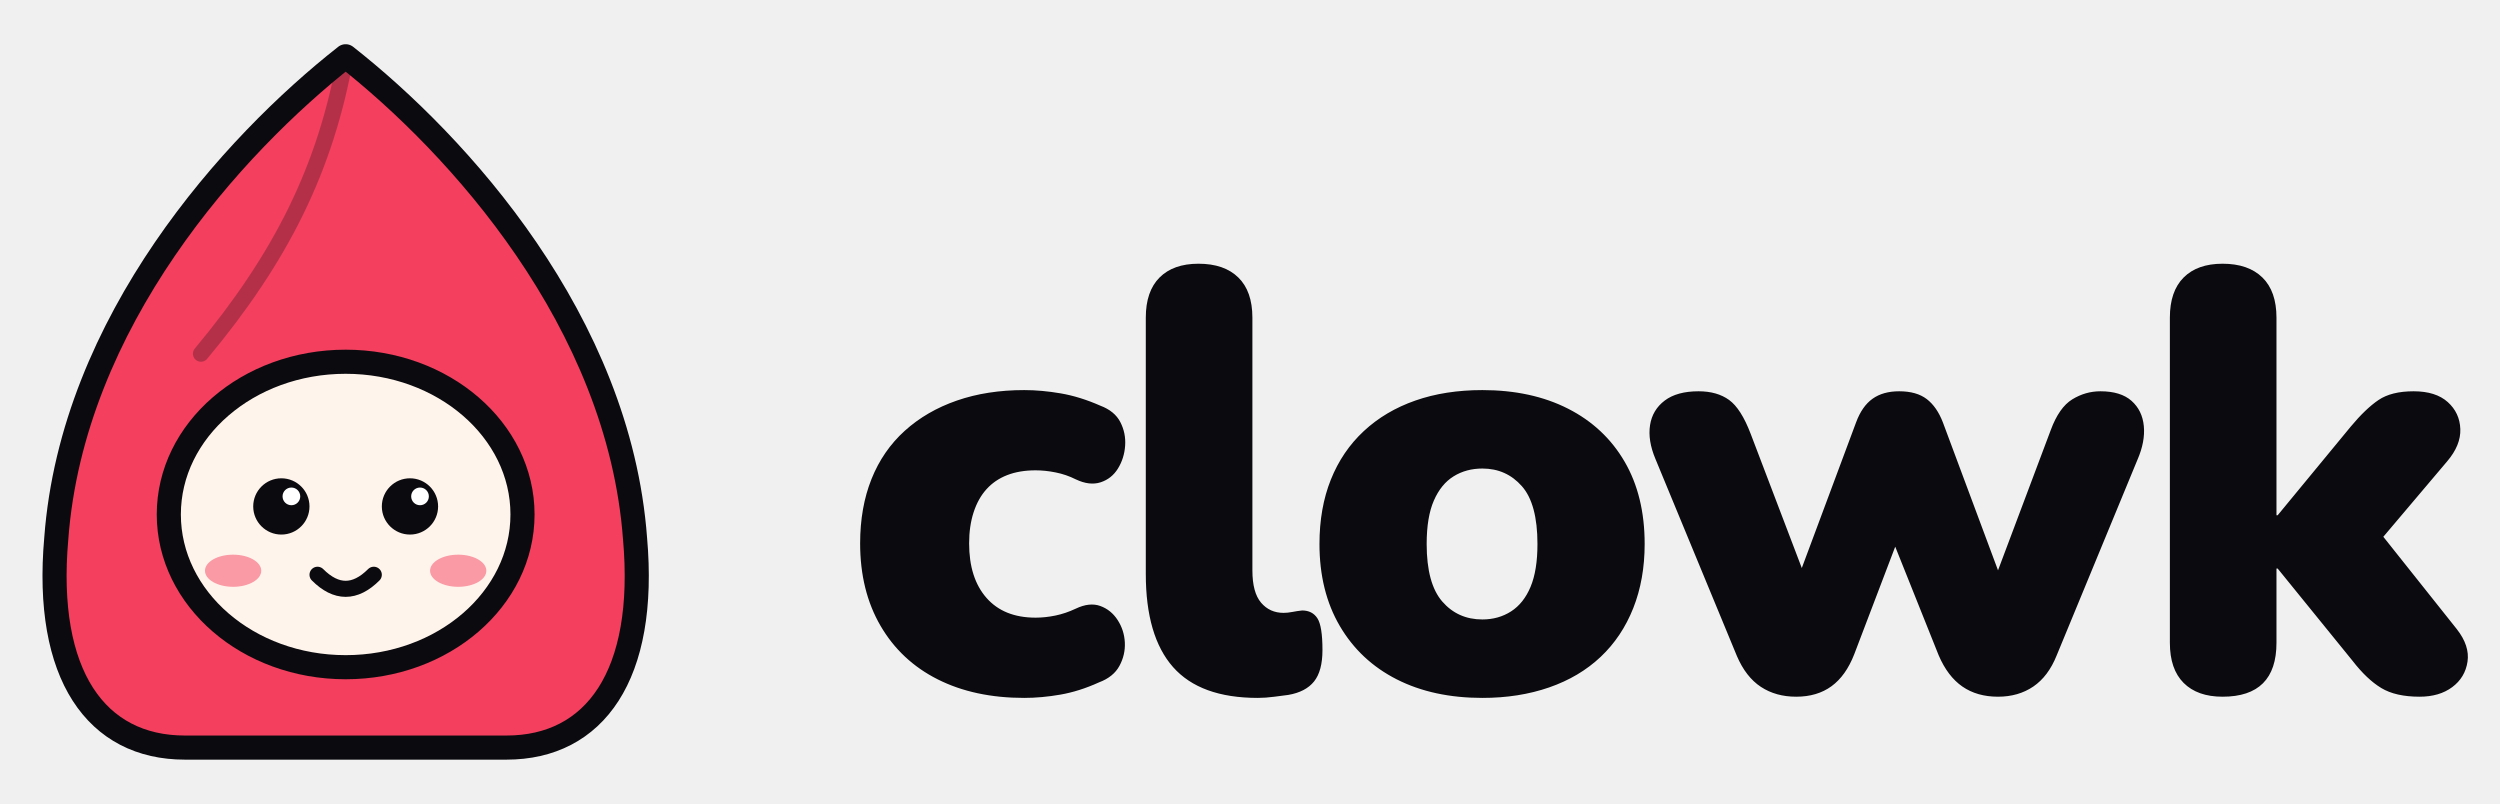
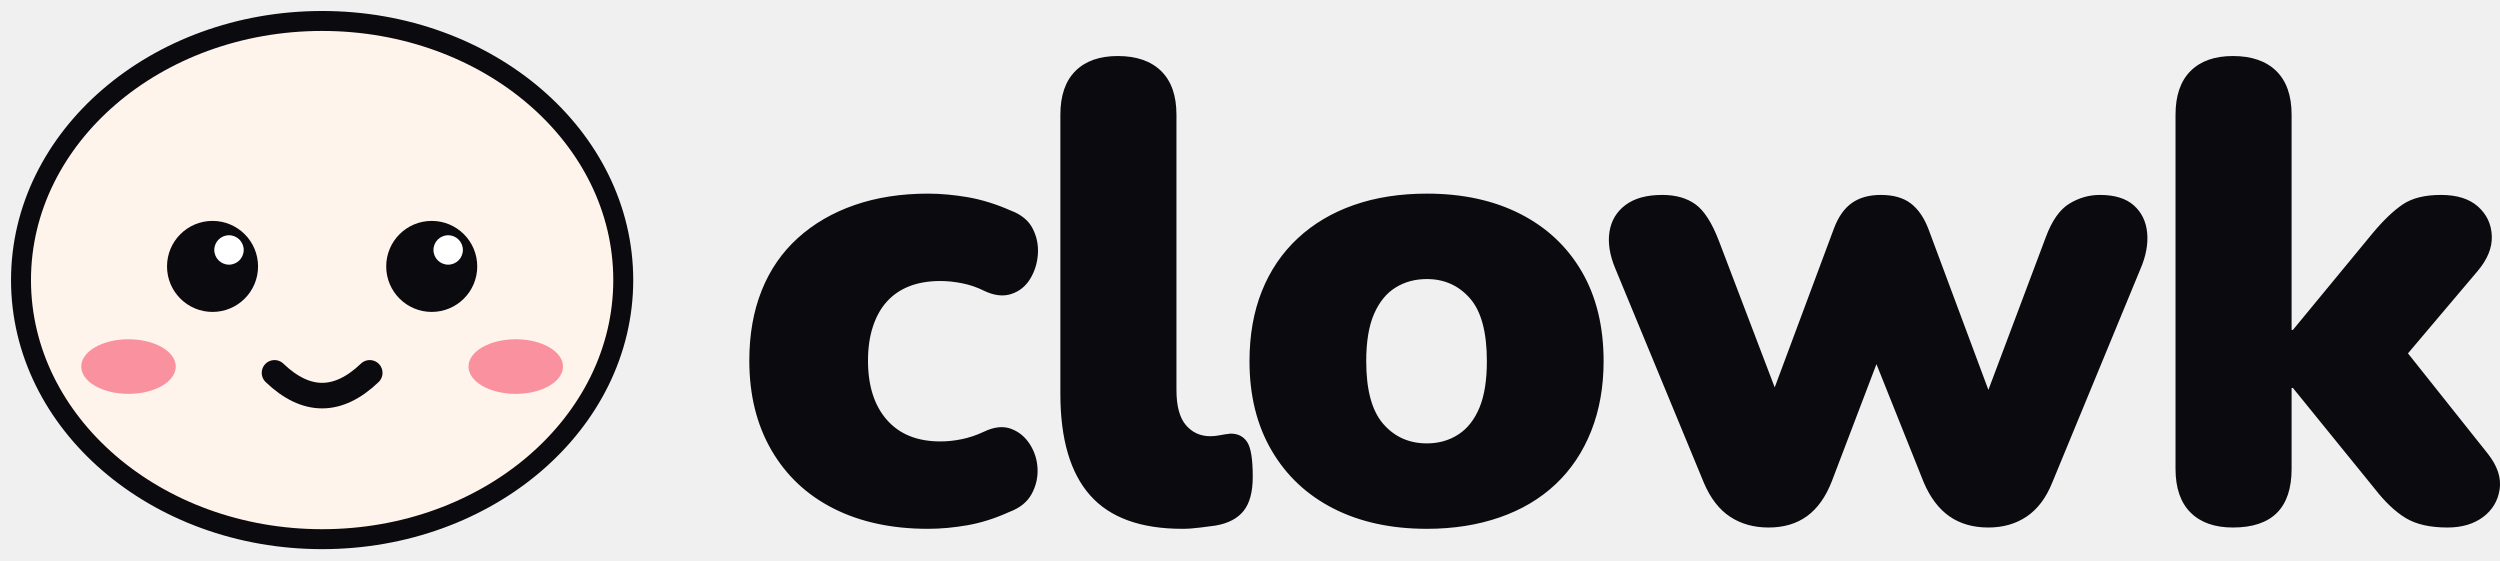
- <svg xmlns="http://www.w3.org/2000/svg" viewBox="14 0 622.0 200" role="img" aria-label="Clowk">
-   <g>
-     <path d="M100 14 C128 36 168 80 172 134 C175 168 162 186 140 186 L60 186 C38 186 25 168 28 134 C32 80 72 36 100 14 Z" fill="#F43F5E" stroke="#0B0B0F" stroke-width="6" stroke-linejoin="round" />
-     <path d="M100 14 C95 42 84 64 64 88" fill="none" stroke="#0B0B0F" stroke-width="4" stroke-linecap="round" opacity="0.28" />
-     <ellipse cx="100" cy="128" rx="44" ry="38" fill="#FFF4EC" stroke="#0B0B0F" stroke-width="6" />
-     <circle cx="84" cy="126" r="7" fill="#0B0B0F" />
-     <circle cx="116" cy="126" r="7" fill="#0B0B0F" />
-     <circle cx="86.5" cy="123.5" r="2.2" fill="#FFFFFF" />
-     <circle cx="118.5" cy="123.5" r="2.2" fill="#FFFFFF" />
-     <ellipse cx="72" cy="142" rx="7" ry="4" fill="#F43F5E" opacity="0.5" />
-     <ellipse cx="128" cy="142" rx="7" ry="4" fill="#F43F5E" opacity="0.5" />
-     <path d="M93 143 Q100 150 107 143" fill="none" stroke="#0B0B0F" stroke-width="4" stroke-linecap="round" />
+ <svg xmlns="http://www.w3.org/2000/svg" viewBox="0 -10.8 571.2 128.0" role="img" aria-label="Clowk">
+   <g transform="translate(73.60 53.19) scale(0.8)">
+     <ellipse cx="0" cy="0" rx="86" ry="74" fill="#FFF4EC" stroke="#0B0B0F" stroke-width="5.7" />
+     <circle cx="-31.3" cy="-3.9" r="13" fill="#0B0B0F" />
+     <circle cx="31.3" cy="-3.9" r="13" fill="#0B0B0F" />
+     <circle cx="-26.6" cy="-8.6" r="4.2" fill="#FFFFFF" />
+     <circle cx="36" cy="-8.6" r="4.2" fill="#FFFFFF" />
+     <ellipse cx="-55.3" cy="24.7" rx="13.5" ry="7.8" fill="#F43F5E" opacity="0.55" />
+     <ellipse cx="55.3" cy="24.7" rx="13.5" ry="7.8" fill="#F43F5E" opacity="0.55" />
+     <path d="M-13.6 26.5 Q0 39.5 13.6 26.5" fill="none" stroke="#0B0B0F" stroke-width="7.3" stroke-linecap="round" />
  </g>
-   <path transform="translate(223.68 172) scale(0.149)" fill="#0B0B0F" d="M303.0 11Q220.0 11 158.5 -20.0Q97.0 -51 63.0 -109.5Q29.0 -168 29.0 -247Q29.0 -307 48.0 -354.5Q67.0 -402 103.5 -435.0Q140.0 -468 190.5 -485.5Q241.0 -503 303.0 -503Q332.0 -503 364.0 -497.5Q396.0 -492 430.0 -477Q454.0 -468 463.5 -449.5Q473.0 -431 471.5 -410.0Q470.0 -389 459.5 -372.0Q449.0 -355 430.5 -349.0Q412.0 -343 389.0 -354Q373.0 -362 355.5 -365.5Q338.0 -369 322.0 -369Q295.0 -369 274.5 -361.0Q254.0 -353 240.0 -337.5Q226.0 -322 218.5 -299.0Q211.0 -276 211.0 -247Q211.0 -189 240.0 -156.0Q269.0 -123 322.0 -123Q338.0 -123 355.0 -126.5Q372.0 -130 389.0 -138Q412.0 -149 430.0 -142.5Q448.0 -136 459.0 -119.0Q470.0 -102 471.0 -81.5Q472.0 -61 462.0 -42.5Q452.0 -24 428.0 -15Q395.0 0 363.5 5.5Q332.0 11 303.0 11ZM693.0 11Q597.0 11 551.5 -40.5Q506.0 -92 506.0 -196V-624Q506.0 -668 529.0 -691.0Q552.0 -714 594.0 -714Q637.0 -714 660.5 -691.0Q684.0 -668 684.0 -624V-202Q684.0 -165 698.5 -148.0Q713.0 -131 736.0 -131Q743.0 -131 750.5 -132.5Q758.0 -134 767.0 -135Q784.0 -135 792.5 -122.0Q801.0 -109 801.0 -69Q801.0 -34 787.0 -16.5Q773.0 1 744.0 6Q736.0 7 721.0 9.0Q706.0 11 693.0 11ZM1068.0 11Q986.0 11 925.0 -20.0Q864.0 -51 830.0 -109.0Q796.0 -167 796.0 -246Q796.0 -306 815.0 -353.5Q834.0 -401 870.0 -434.5Q906.0 -468 956.0 -485.5Q1006.0 -503 1068.0 -503Q1150.0 -503 1211.0 -472.0Q1272.0 -441 1305.5 -383.5Q1339.0 -326 1339.0 -246Q1339.0 -187 1320.0 -139.0Q1301.0 -91 1265.5 -57.5Q1230.0 -24 1179.5 -6.5Q1129.0 11 1068.0 11ZM1068.0 -120Q1095.0 -120 1116.0 -133.5Q1137.0 -147 1148.5 -174.5Q1160.0 -202 1160.0 -246Q1160.0 -313 1134.0 -342.5Q1108.0 -372 1068.0 -372Q1041.0 -372 1020.0 -359.0Q999.0 -346 987.0 -318.5Q975.0 -291 975.0 -246Q975.0 -180 1001.0 -150.0Q1027.0 -120 1068.0 -120ZM1592.0 9Q1558.0 9 1533.0 -7.5Q1508.0 -24 1493.0 -59L1357.0 -388Q1344.0 -419 1348.0 -444.5Q1352.0 -470 1372.5 -485.5Q1393.0 -501 1429.0 -501Q1460.0 -501 1480.0 -486.5Q1500.0 -472 1516.0 -430L1612.0 -178H1591.0L1692.0 -449Q1702.0 -476 1719.5 -488.5Q1737.0 -501 1764.0 -501Q1793.0 -501 1810.0 -488.0Q1827.0 -475 1837.0 -449L1938.0 -178H1920.0L2017.0 -436Q2031.0 -474 2053.0 -487.5Q2075.0 -501 2100.0 -501Q2134.0 -501 2152.0 -485.0Q2170.0 -469 2172.5 -443.0Q2175.0 -417 2162.0 -387L2027.0 -60Q2013.0 -25 1988.0 -8.0Q1963.0 9 1929.0 9Q1894.0 9 1869.5 -8.0Q1845.0 -25 1830.0 -60L1720.0 -335H1793.0L1689.0 -62Q1675.0 -26 1651.0 -8.5Q1627.0 9 1592.0 9ZM2304.0 9Q2262.0 9 2239.0 -14.0Q2216.0 -37 2216.0 -81V-624Q2216.0 -668 2239.0 -691.0Q2262.0 -714 2304.0 -714Q2347.0 -714 2370.5 -691.0Q2394.0 -668 2394.0 -624V-294H2396.0L2518.0 -442Q2543.0 -472 2564.5 -486.5Q2586.0 -501 2623.0 -501Q2660.0 -501 2680.0 -483.0Q2700.0 -465 2701.0 -438.0Q2702.0 -411 2679.0 -384L2547.0 -228V-290L2695.0 -104Q2717.0 -76 2713.0 -49.5Q2709.0 -23 2687.5 -7.0Q2666.0 9 2633.0 9Q2593.0 9 2569.0 -5.5Q2545.0 -20 2521.0 -51L2396.0 -205H2394.0V-81Q2394.0 9 2304.0 9Z" />
+   <path transform="translate(166.88 108.386) scale(0.149)" fill="#0B0B0F" d="M303.0 11Q220.0 11 158.5 -20.0Q97.0 -51 63.0 -109.5Q29.0 -168 29.0 -247Q29.0 -307 48.0 -354.5Q67.0 -402 103.5 -435.0Q140.0 -468 190.5 -485.5Q241.0 -503 303.0 -503Q332.0 -503 364.0 -497.5Q396.0 -492 430.0 -477Q454.0 -468 463.5 -449.5Q473.0 -431 471.5 -410.0Q470.0 -389 459.5 -372.0Q449.0 -355 430.5 -349.0Q412.0 -343 389.0 -354Q373.0 -362 355.5 -365.5Q338.0 -369 322.0 -369Q295.0 -369 274.5 -361.0Q254.0 -353 240.0 -337.5Q226.0 -322 218.5 -299.0Q211.0 -276 211.0 -247Q211.0 -189 240.0 -156.0Q269.0 -123 322.0 -123Q338.0 -123 355.0 -126.5Q372.0 -130 389.0 -138Q412.0 -149 430.0 -142.5Q448.0 -136 459.0 -119.0Q470.0 -102 471.0 -81.5Q472.0 -61 462.0 -42.5Q452.0 -24 428.0 -15Q395.0 0 363.5 5.5Q332.0 11 303.0 11ZM693.0 11Q597.0 11 551.5 -40.5Q506.0 -92 506.0 -196V-624Q506.0 -668 529.0 -691.0Q552.0 -714 594.0 -714Q637.0 -714 660.5 -691.0Q684.0 -668 684.0 -624V-202Q684.0 -165 698.5 -148.0Q713.0 -131 736.0 -131Q743.0 -131 750.5 -132.5Q758.0 -134 767.0 -135Q784.0 -135 792.5 -122.0Q801.0 -109 801.0 -69Q801.0 -34 787.0 -16.5Q773.0 1 744.0 6Q736.0 7 721.0 9.0Q706.0 11 693.0 11ZM1068.0 11Q986.0 11 925.0 -20.0Q864.0 -51 830.0 -109.0Q796.0 -167 796.0 -246Q796.0 -306 815.0 -353.5Q834.0 -401 870.0 -434.5Q906.0 -468 956.0 -485.5Q1006.0 -503 1068.0 -503Q1150.0 -503 1211.0 -472.0Q1272.0 -441 1305.5 -383.5Q1339.0 -326 1339.0 -246Q1339.0 -187 1320.0 -139.0Q1301.0 -91 1265.5 -57.5Q1230.0 -24 1179.5 -6.5Q1129.0 11 1068.0 11ZM1068.0 -120Q1095.0 -120 1116.0 -133.5Q1137.0 -147 1148.5 -174.5Q1160.0 -202 1160.0 -246Q1160.0 -313 1134.0 -342.5Q1108.0 -372 1068.0 -372Q1041.0 -372 1020.0 -359.0Q999.0 -346 987.0 -318.5Q975.0 -291 975.0 -246Q975.0 -180 1001.0 -150.0Q1027.0 -120 1068.0 -120ZM1592.0 9Q1558.0 9 1533.0 -7.5Q1508.0 -24 1493.0 -59L1357.0 -388Q1344.0 -419 1348.0 -444.5Q1352.0 -470 1372.5 -485.5Q1393.0 -501 1429.0 -501Q1460.0 -501 1480.0 -486.5Q1500.0 -472 1516.0 -430L1612.0 -178H1591.0L1692.0 -449Q1702.0 -476 1719.5 -488.5Q1737.0 -501 1764.0 -501Q1793.0 -501 1810.0 -488.0Q1827.0 -475 1837.0 -449L1938.0 -178H1920.0L2017.0 -436Q2031.0 -474 2053.0 -487.5Q2075.0 -501 2100.0 -501Q2134.0 -501 2152.0 -485.0Q2170.0 -469 2172.5 -443.0Q2175.0 -417 2162.0 -387L2027.0 -60Q2013.0 -25 1988.0 -8.0Q1963.0 9 1929.0 9Q1894.0 9 1869.5 -8.0Q1845.0 -25 1830.0 -60L1720.0 -335H1793.0L1689.0 -62Q1675.0 -26 1651.0 -8.5Q1627.0 9 1592.0 9ZM2304.0 9Q2262.0 9 2239.0 -14.0Q2216.0 -37 2216.0 -81V-624Q2216.0 -668 2239.0 -691.0Q2262.0 -714 2304.0 -714Q2347.0 -714 2370.5 -691.0Q2394.0 -668 2394.0 -624V-294H2396.0L2518.0 -442Q2543.0 -472 2564.5 -486.5Q2586.0 -501 2623.0 -501Q2660.0 -501 2680.0 -483.0Q2700.0 -465 2701.0 -438.0Q2702.0 -411 2679.0 -384L2547.0 -228V-290L2695.0 -104Q2717.0 -76 2713.0 -49.5Q2709.0 -23 2687.5 -7.0Q2666.0 9 2633.0 9Q2593.0 9 2569.0 -5.5Q2545.0 -20 2521.0 -51L2396.0 -205H2394.0V-81Q2394.0 9 2304.0 9Z" />
</svg>
